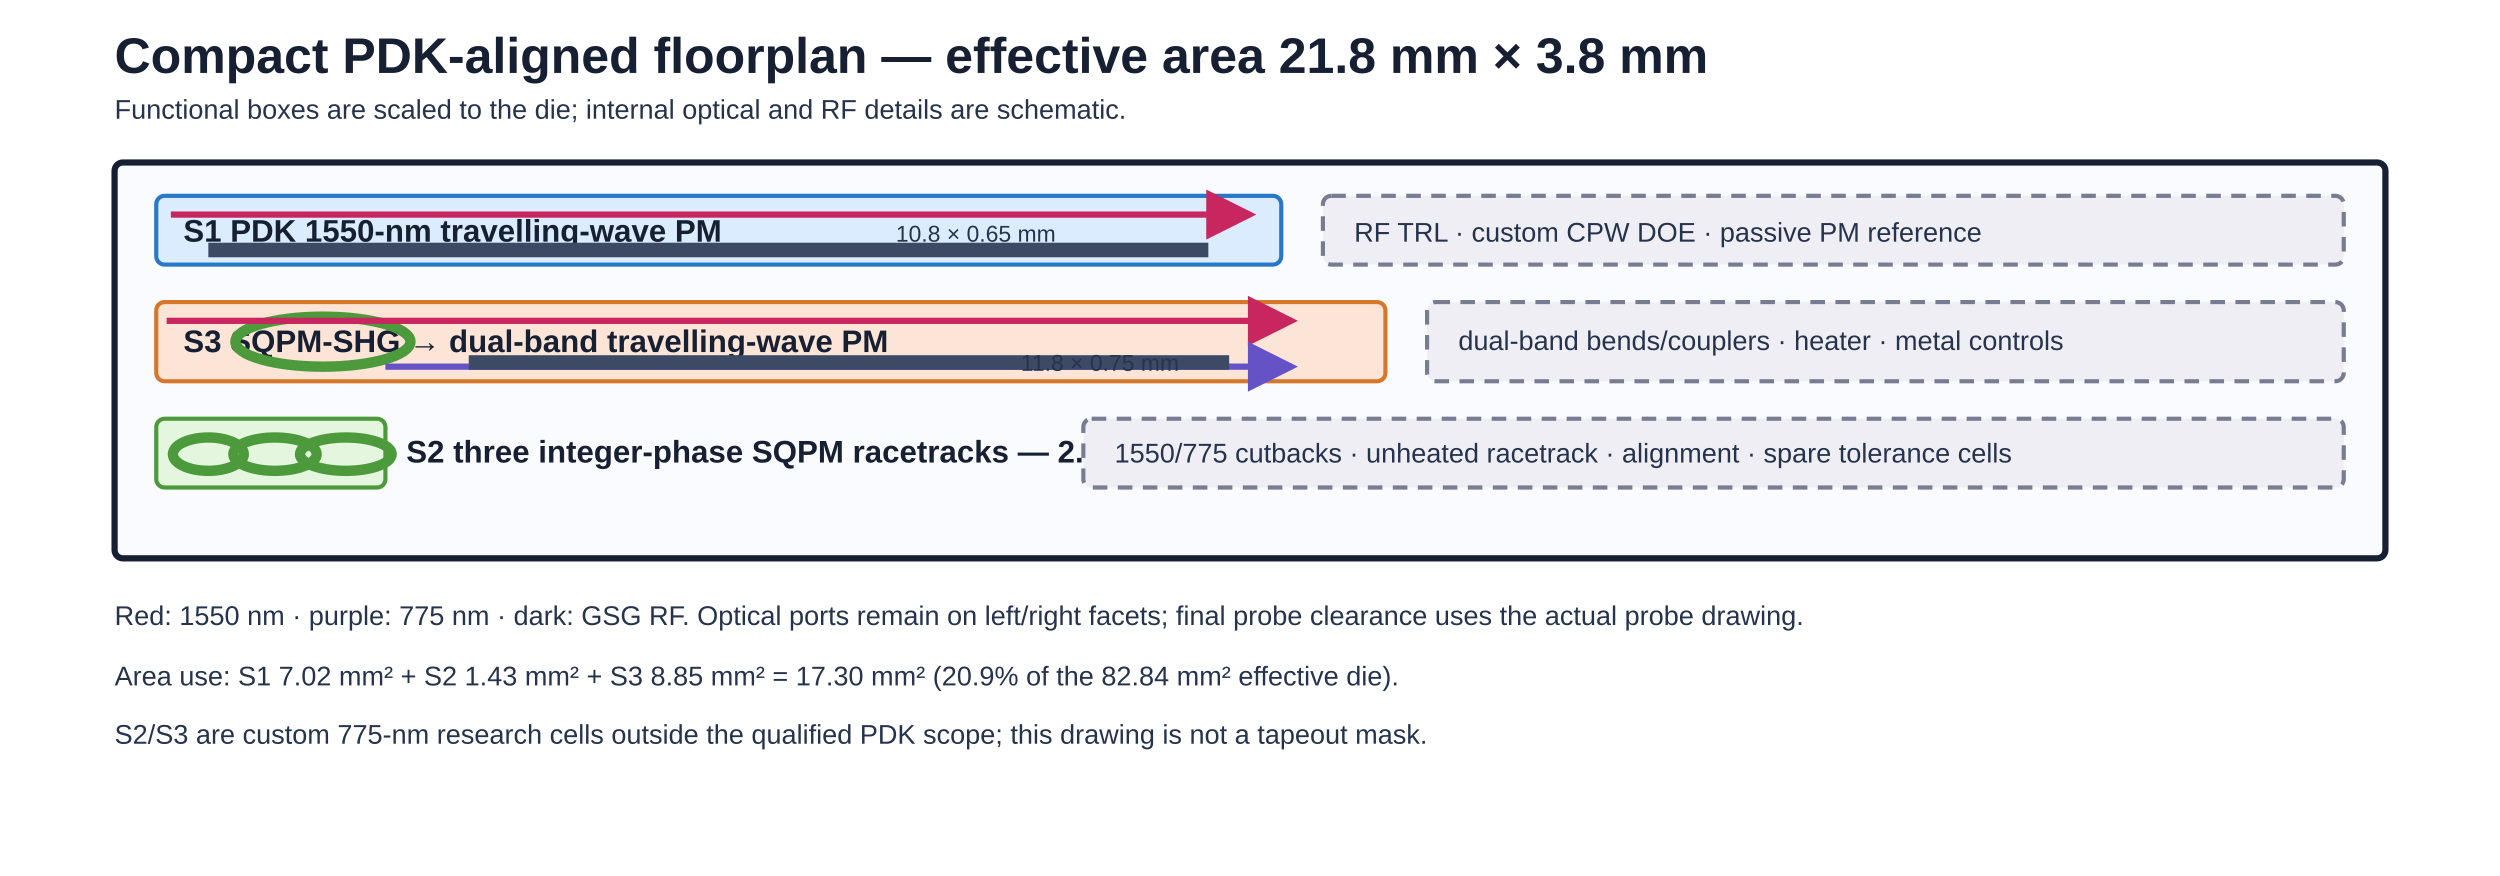
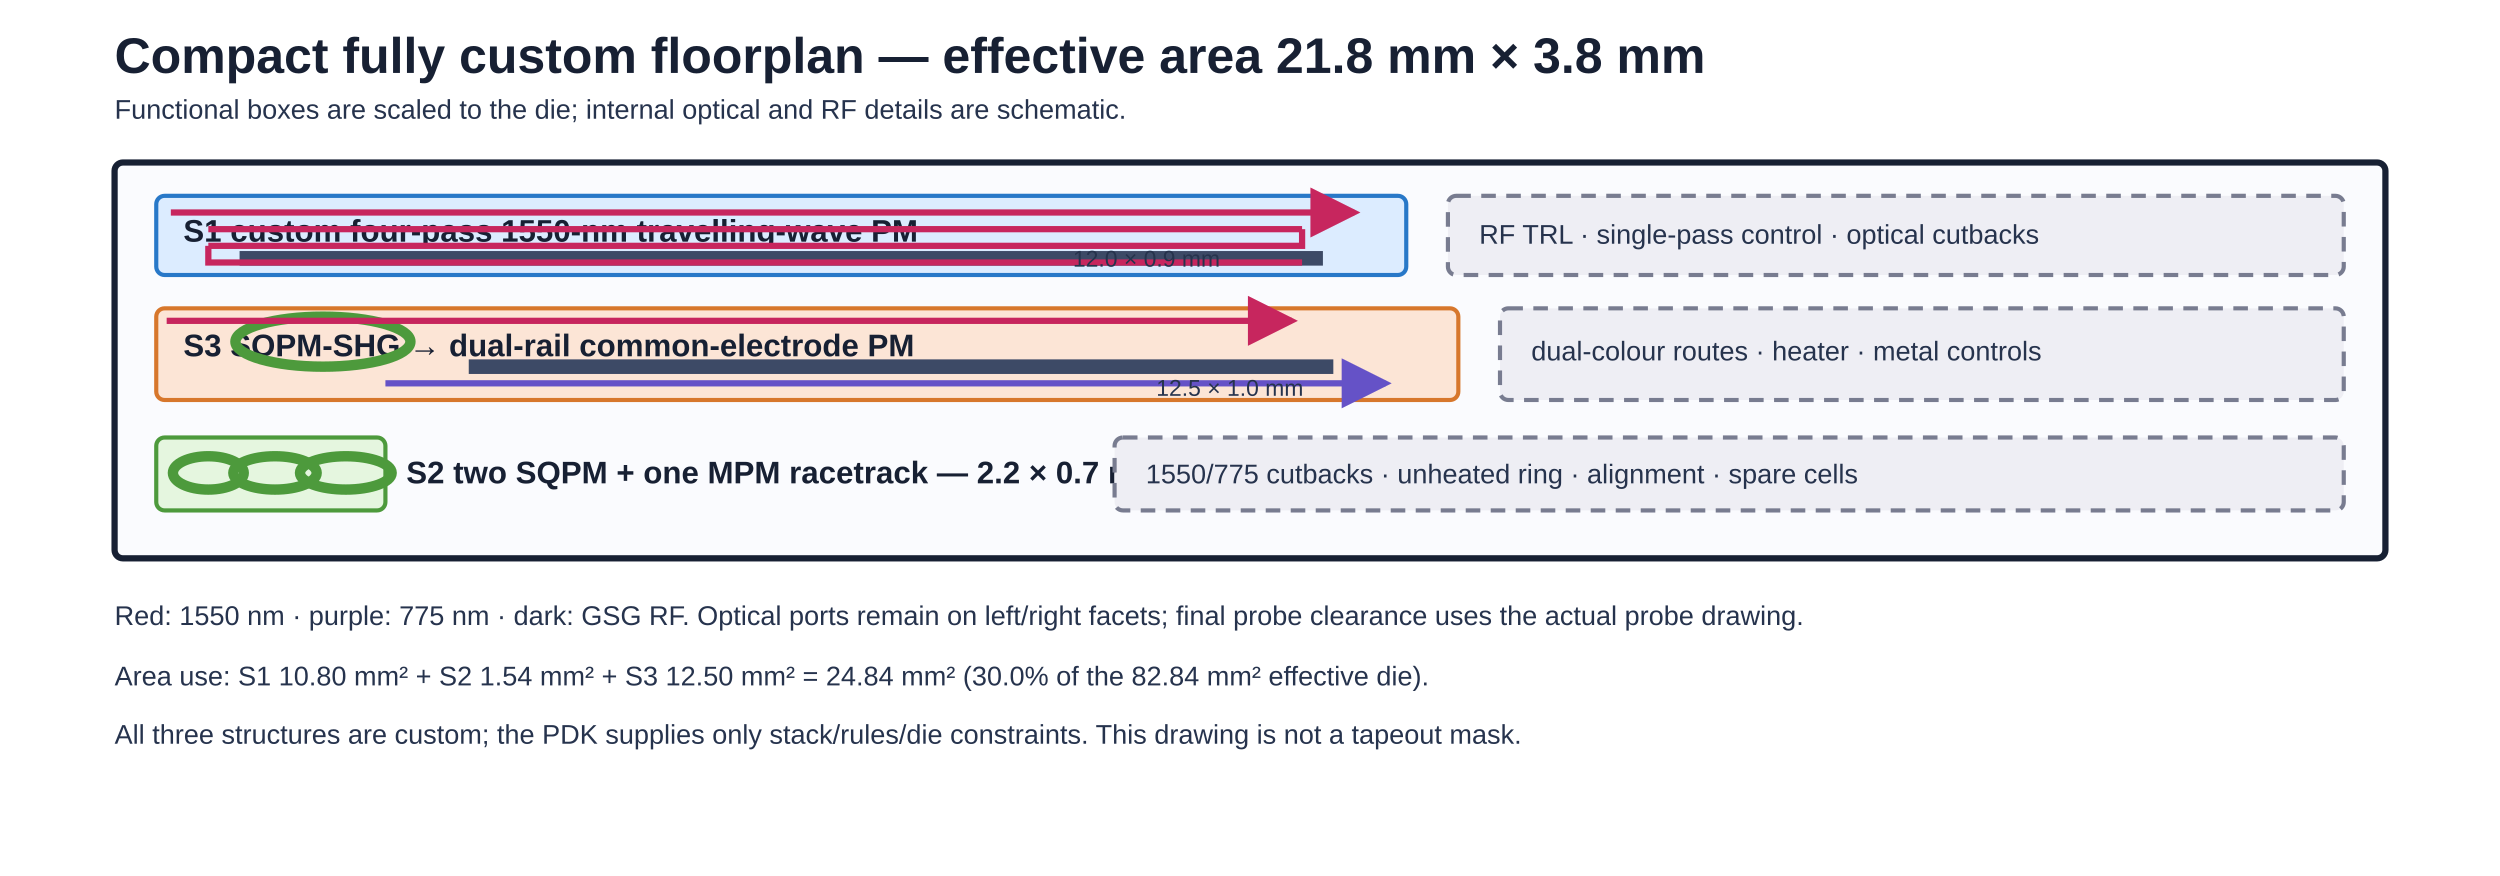
<svg xmlns="http://www.w3.org/2000/svg" width="1200" height="420" viewBox="0 0 1200 420">
  <defs>
    <style>
      .title { font: 700 24px Arial, sans-serif; fill: #172033; }
      .label { font: 700 15px Arial, sans-serif; fill: #172033; }
      .small { font: 13px Arial, sans-serif; fill: #26334d; }
      .tiny { font: 11px Arial, sans-serif; fill: #26334d; }
      .die { fill: #fafbfe; stroke: #172033; stroke-width: 3; }
      .s1 { fill: #dcecff; stroke: #2878c8; stroke-width: 2; }
      .s2 { fill: #e5f6df; stroke: #4d9a3c; stroke-width: 2; }
      .s3 { fill: #fce5d6; stroke: #d7772c; stroke-width: 2; }
      .test { fill: #eeeef4; stroke: #787c90; stroke-width: 2; stroke-dasharray: 7 5; }
      .opt1550 { stroke: #c7265e; stroke-width: 3; fill: none; }
      .opt775 { stroke: #6552c7; stroke-width: 3; fill: none; }
      .rf { stroke: #3d4a66; stroke-width: 7; fill: none; }
      .ring { fill: none; stroke: #4d9a3c; stroke-width: 5; }
    </style>
    <marker id="arrow1550" markerWidth="8" markerHeight="8" refX="7" refY="4" orient="auto">
      <path d="M0,0 L8,4 L0,8 z" fill="#c7265e" />
    </marker>
    <marker id="arrow775" markerWidth="8" markerHeight="8" refX="7" refY="4" orient="auto">
      <path d="M0,0 L8,4 L0,8 z" fill="#6552c7" />
    </marker>
  </defs>
-   <text x="55" y="35" class="title">Compact PDK-aligned floorplan — effective area 21.8 mm × 3.8 mm</text>
+   <text x="55" y="35" class="title">Compact fully custom floorplan — effective area 21.8 mm × 3.8 mm</text>
  <text x="55" y="57" class="small">Functional boxes are scaled to the die; internal optical and RF details are schematic.</text>
  <rect x="55" y="78" width="1090" height="190" rx="4" class="die" />
-   <rect x="75" y="94" width="540" height="33" rx="4" class="s1" />
-   <text x="88" y="116" class="label">S1  PDK 1550-nm travelling-wave PM</text>
-   <path d="M100 120 H580" class="rf" />
-   <path d="M82 103 H600" class="opt1550" marker-end="url(#arrow1550)" />
-   <text x="430" y="116" class="tiny">10.8 × 0.65 mm</text>
-   <rect x="635" y="94" width="490" height="33" rx="4" class="test" />
-   <text x="650" y="116" class="small">RF TRL · custom CPW DOE · passive PM reference</text>
-   <rect x="75" y="145" width="590" height="38" rx="4" class="s3" />
-   <text x="88" y="169" class="label">S3  SQPM-SHG → dual-band travelling-wave PM</text>
+   <rect x="75" y="94" width="600" height="38" rx="4" class="s1" />
+   <text x="88" y="116" class="label">S1  custom four-pass 1550-nm travelling-wave PM</text>
+   <path d="M115 124 H635" class="rf" />
+   <path d="M82 102 H650" class="opt1550" marker-end="url(#arrow1550)" />
+   <path d="M100 110 H625 M625 110 V118 H100 M100 118 V126 H625" class="opt1550" />
+   <text x="515" y="128" class="tiny">12.0 × 0.9 mm</text>
+   <rect x="695" y="94" width="430" height="38" rx="4" class="test" />
+   <text x="710" y="117" class="small">RF TRL · single-pass control · optical cutbacks</text>
+   <rect x="75" y="148" width="625" height="44" rx="4" class="s3" />
+   <text x="88" y="171" class="label">S3  SQPM-SHG → dual-rail common-electrode PM</text>
  <ellipse cx="155" cy="164" rx="42" ry="12" class="ring" />
  <path d="M80 154 H620" class="opt1550" marker-end="url(#arrow1550)" />
-   <path d="M185 176 H620" class="opt775" marker-end="url(#arrow775)" />
-   <path d="M225 174 H590" class="rf" />
-   <text x="490" y="178" class="tiny">11.8 × 0.75 mm</text>
-   <rect x="685" y="145" width="440" height="38" rx="4" class="test" />
-   <text x="700" y="168" class="small">dual-band bends/couplers · heater · metal controls</text>
-   <rect x="75" y="201" width="110" height="33" rx="4" class="s2" />
-   <ellipse cx="100" cy="218" rx="17" ry="8" class="ring" />
-   <ellipse cx="132" cy="218" rx="20" ry="8" class="ring" />
-   <ellipse cx="166" cy="218" rx="22" ry="8" class="ring" />
-   <text x="195" y="222" class="label">S2  three integer-phase SQPM racetracks — 2.2 × 0.65 mm</text>
-   <rect x="520" y="201" width="605" height="33" rx="4" class="test" />
-   <text x="535" y="222" class="small">1550/775 cutbacks · unheated racetrack · alignment · spare tolerance cells</text>
+   <path d="M185 184 H665" class="opt775" marker-end="url(#arrow775)" />
+   <path d="M225 176 H640" class="rf" />
+   <text x="555" y="190" class="tiny">12.5 × 1.0 mm</text>
+   <rect x="720" y="148" width="405" height="44" rx="4" class="test" />
+   <text x="735" y="173" class="small">dual-colour routes · heater · metal controls</text>
+   <rect x="75" y="210" width="110" height="35" rx="4" class="s2" />
+   <ellipse cx="100" cy="227" rx="17" ry="8" class="ring" />
+   <ellipse cx="132" cy="227" rx="20" ry="8" class="ring" />
+   <ellipse cx="166" cy="227" rx="22" ry="8" class="ring" />
+   <text x="195" y="232" class="label">S2  two SQPM + one MPM racetrack — 2.2 × 0.7 mm</text>
+   <rect x="535" y="210" width="590" height="35" rx="4" class="test" />
+   <text x="550" y="232" class="small">1550/775 cutbacks · unheated ring · alignment · spare cells</text>
  <text x="55" y="300" class="small">Red: 1550 nm · purple: 775 nm · dark: GSG RF.  Optical ports remain on left/right facets; final probe clearance uses the actual probe drawing.</text>
-   <text x="55" y="329" class="small">Area use: S1 7.02 mm² + S2 1.43 mm² + S3 8.85 mm² = 17.30 mm² (20.9% of the 82.84 mm² effective die).</text>
-   <text x="55" y="357" class="small">S2/S3 are custom 775-nm research cells outside the qualified PDK scope; this drawing is not a tapeout mask.</text>
+   <text x="55" y="329" class="small">Area use: S1 10.80 mm² + S2 1.54 mm² + S3 12.50 mm² = 24.84 mm² (30.0% of the 82.84 mm² effective die).</text>
+   <text x="55" y="357" class="small">All three structures are custom; the PDK supplies only stack/rules/die constraints. This drawing is not a tapeout mask.</text>
</svg>
